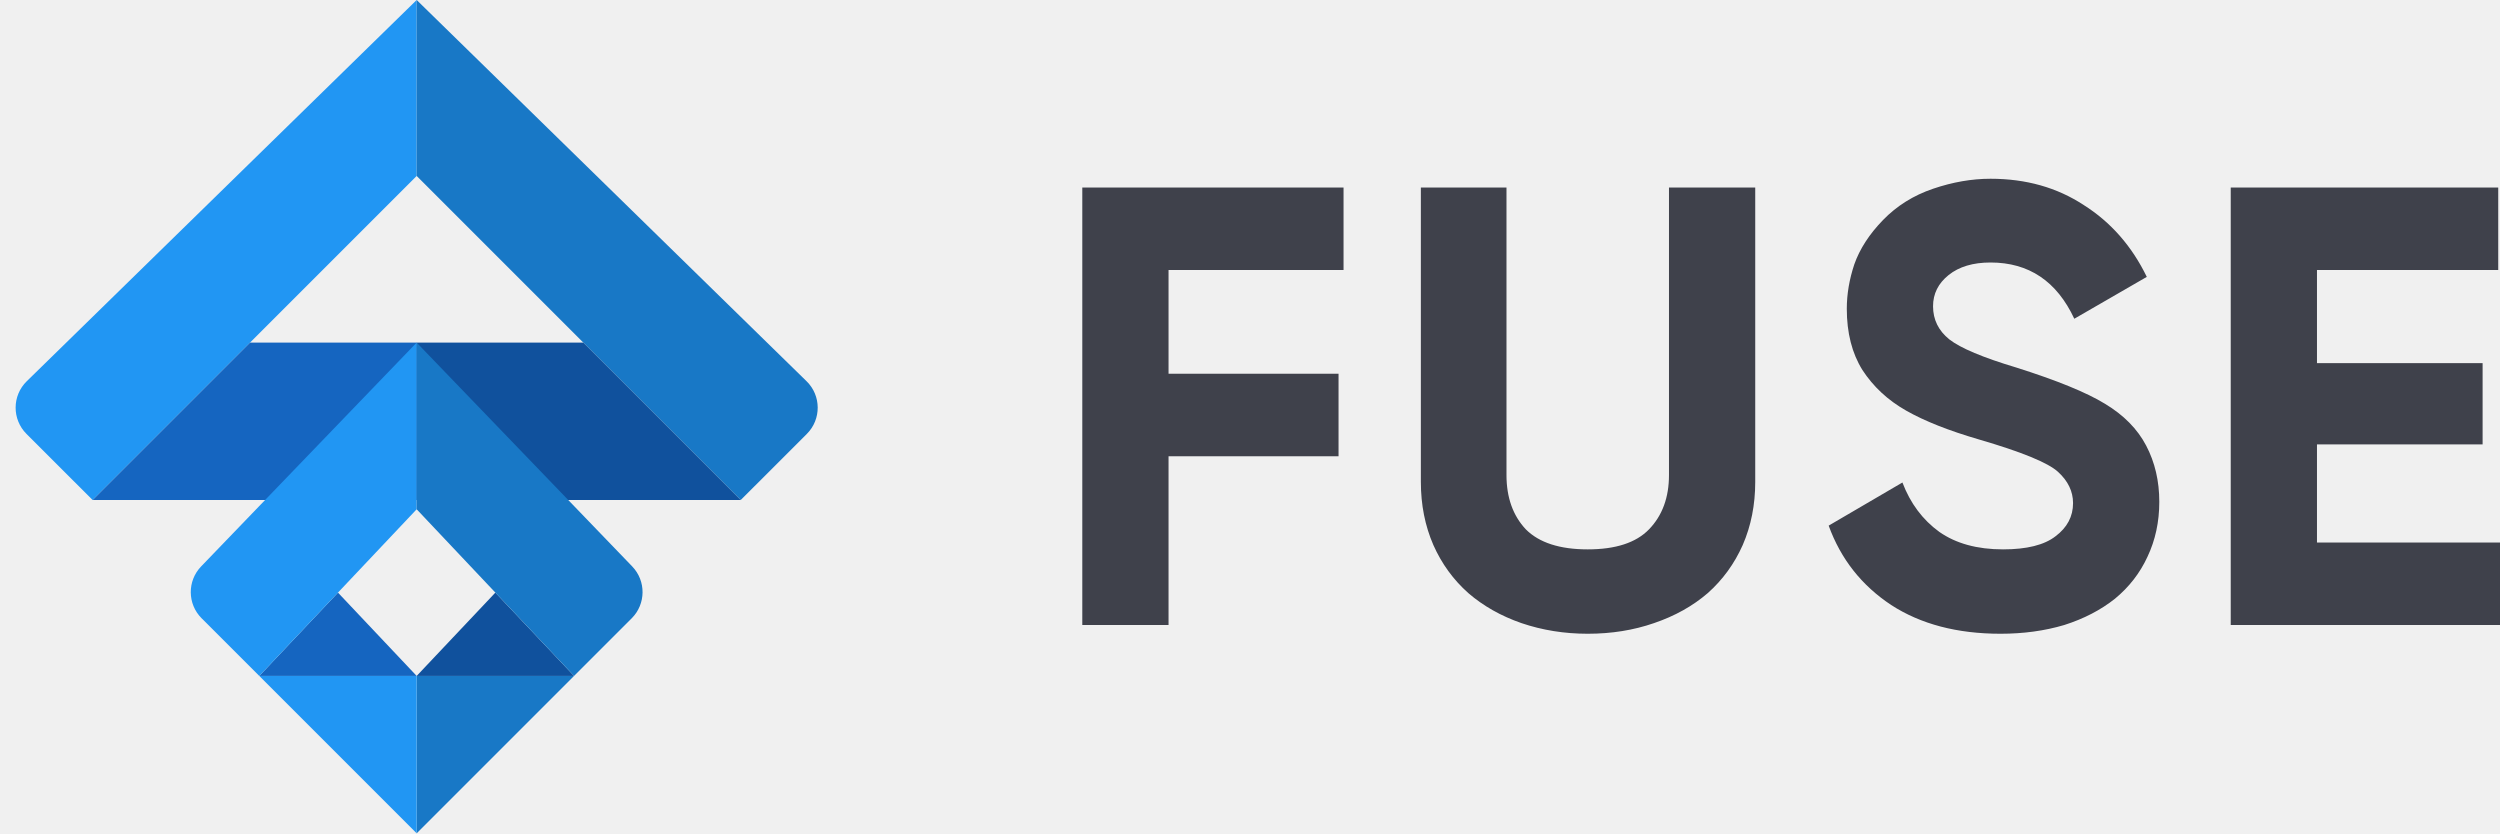
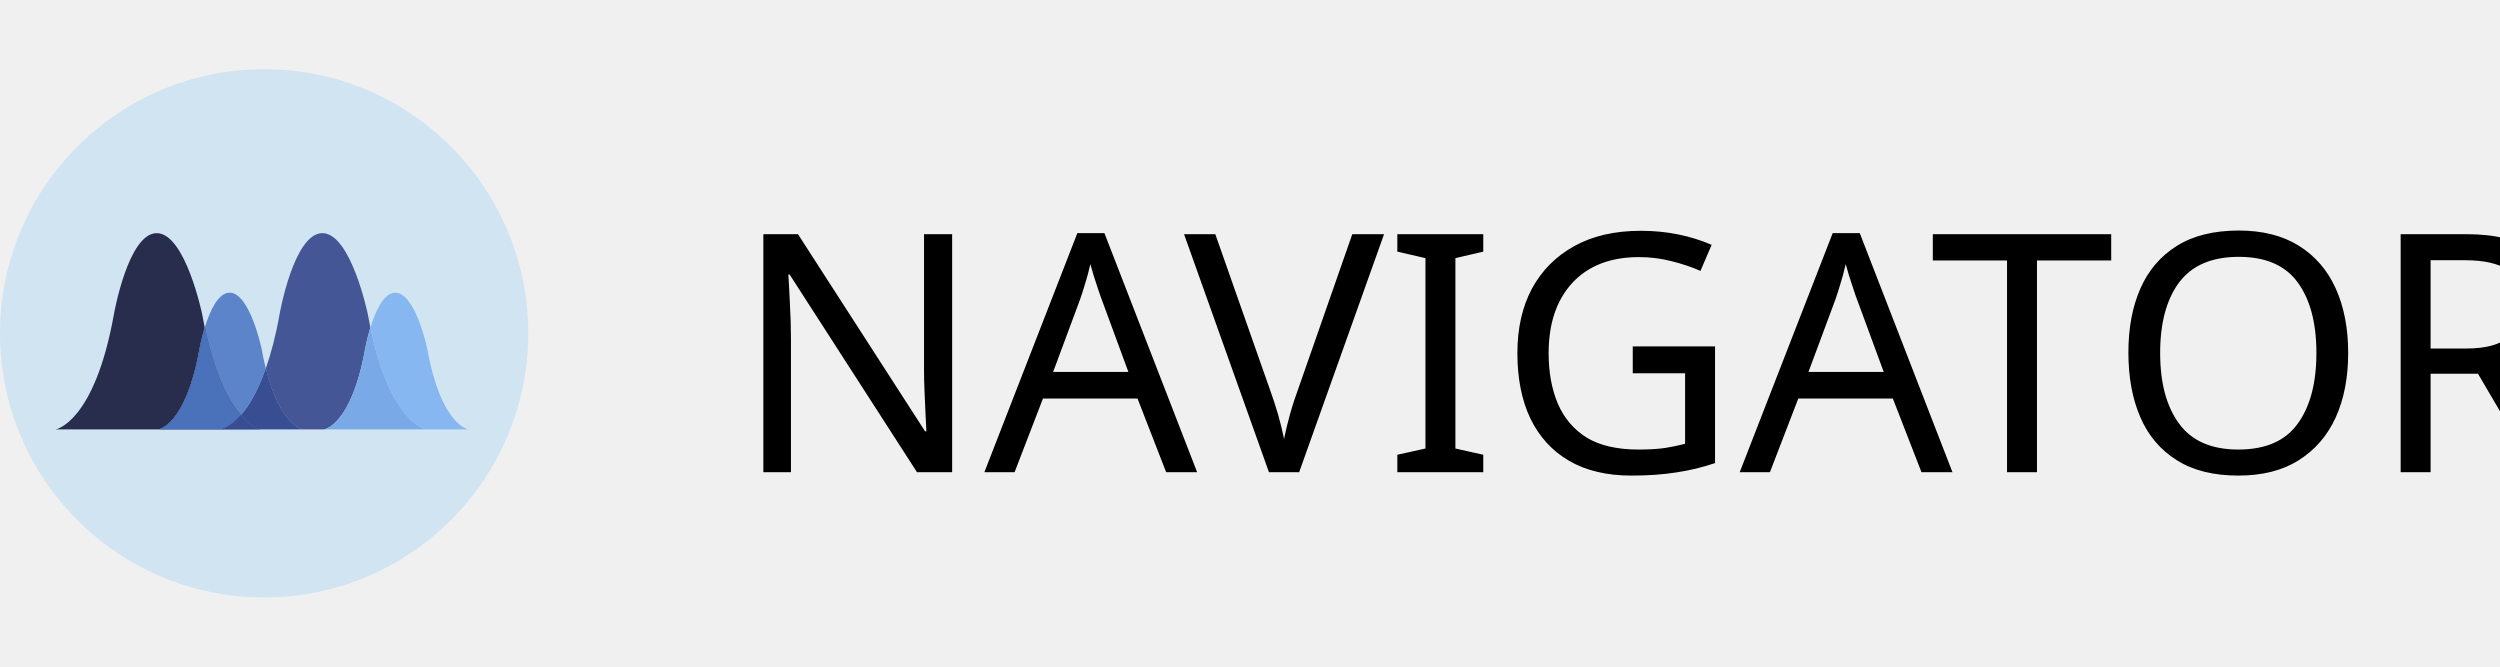
- <svg xmlns="http://www.w3.org/2000/svg" width="96" height="32" viewBox="0 0 96 32" fill="none">
-   <g clip-path="url(#clip0)">
-     <path d="M51.592 10.368H44.872V14.352H51.4V17.52H44.872V24H41.56V7.2H51.592V10.368ZM60.969 24.336C60.073 24.336 59.225 24.2 58.425 23.928C57.641 23.656 56.961 23.272 56.385 22.776C55.809 22.264 55.361 21.648 55.041 20.928C54.721 20.192 54.561 19.384 54.561 18.504V7.2H57.849V18.24C57.849 19.104 58.097 19.8 58.593 20.328C59.105 20.84 59.897 21.096 60.969 21.096C62.041 21.096 62.825 20.84 63.321 20.328C63.833 19.8 64.089 19.104 64.089 18.24V7.2H67.401V18.504C67.401 19.384 67.241 20.192 66.921 20.928C66.601 21.648 66.153 22.264 65.577 22.776C65.001 23.272 64.313 23.656 63.513 23.928C62.729 24.2 61.881 24.336 60.969 24.336ZM76.821 24.336C75.157 24.336 73.757 23.968 72.621 23.232C71.485 22.48 70.685 21.464 70.221 20.184L73.053 18.528C73.357 19.328 73.829 19.96 74.469 20.424C75.109 20.872 75.925 21.096 76.917 21.096C77.829 21.096 78.501 20.928 78.933 20.592C79.381 20.256 79.605 19.832 79.605 19.32C79.605 18.872 79.413 18.472 79.029 18.12C78.645 17.768 77.629 17.352 75.981 16.872C74.829 16.536 73.901 16.168 73.197 15.768C72.493 15.368 71.933 14.848 71.517 14.208C71.117 13.568 70.917 12.784 70.917 11.856C70.917 11.296 71.013 10.728 71.205 10.152C71.413 9.56 71.781 8.992 72.309 8.448C72.837 7.904 73.477 7.504 74.229 7.248C74.981 6.992 75.717 6.864 76.437 6.864C77.797 6.864 78.989 7.2 80.013 7.872C81.053 8.528 81.861 9.448 82.437 10.632L79.653 12.24C78.981 10.8 77.909 10.08 76.437 10.08C75.765 10.08 75.229 10.24 74.829 10.56C74.429 10.88 74.229 11.28 74.229 11.76C74.229 12.272 74.437 12.696 74.853 13.032C75.285 13.368 76.141 13.728 77.421 14.112C78.989 14.608 80.125 15.072 80.829 15.504C81.549 15.936 82.077 16.472 82.413 17.112C82.749 17.752 82.917 18.472 82.917 19.272C82.917 20.04 82.765 20.744 82.461 21.384C82.173 22.008 81.757 22.544 81.213 22.992C80.669 23.424 80.021 23.76 79.269 24C78.517 24.224 77.701 24.336 76.821 24.336ZM88.972 20.832H96.052V24H85.66V7.2H95.932V10.368H88.972V13.944H95.332V17.064H88.972V20.832Z" fill="#3F414B" />
-     <path d="M16 6.756V0L1.028 14.639C0.462 15.192 0.457 16.102 1.017 16.662L3.556 19.2" fill="#2196F3" />
-     <path d="M16 6.756V0L30.972 14.639C31.538 15.192 31.543 16.102 30.983 16.662L28.444 19.2" fill="#1878C6" />
-     <path d="M3.556 19.2L9.6 13.156H16V19.2" fill="#1565C0" />
-     <path d="M28.444 19.2L22.4 13.156H16V19.2" fill="#10519D" />
-     <path d="M16 25.956H9.956L12.978 22.756L16 25.956Z" fill="#1565C0" />
-     <path d="M16 32L22.044 25.956L16 25.956V32Z" fill="#1878C6" />
-     <path d="M16 32L9.956 25.956H16V32Z" fill="#2196F3" />
-     <path d="M16 25.956H22.044L19.022 22.756L16 25.956Z" fill="#10519D" />
-     <path d="M7.724 21.75C7.186 22.308 7.194 23.194 7.742 23.742L9.956 25.956L16 19.556V13.156" fill="#2196F3" />
-     <path d="M24.276 21.75C24.814 22.308 24.806 23.194 24.258 23.742L22.044 25.956L16 19.556V13.156" fill="#1878C6" />
-   </g>
+ <svg xmlns="http://www.w3.org/2000/svg" width="150" height="40" fill="none">
  <defs>
    <clipPath id="clip0">
-       <rect width="96" height="32" fill="white" />
+       <rect id="svg_1" fill="white" height="32" width="96" />
    </clipPath>
  </defs>
+   <g>
+     <g stroke="null" id="svg_2">
+       <path stroke="null" fill="#D0E4F2" d="m0,20c0,-8.751 7.097,-15.848 15.848,-15.848s15.848,7.097 15.848,15.848s-7.097,15.848 -15.848,15.848s-15.848,-7.097 -15.848,-15.848z" id="svg_4" />
+       <path stroke="null" fill="#282D4D" d="m11.971,20.92c0,0 0.102,-0.581 0.313,-1.265c-0.057,-0.268 -0.109,-0.543 -0.16,-0.83c0,0 -1.009,-4.836 -2.721,-4.836c-1.706,0 -2.562,4.836 -2.562,4.836c-1.163,6.528 -3.494,6.937 -3.494,6.937l6.158,0c0.006,0 1.648,-0.243 2.466,-4.842z" id="svg_5" />
+       <path stroke="null" fill="#5B84CB" d="m15.951,22.121c-0.089,-0.364 -0.179,-0.76 -0.256,-1.201c0,0 -0.709,-3.36 -1.916,-3.36c-0.703,0 -1.201,1.143 -1.495,2.095c0.62,2.932 1.476,4.465 2.165,5.257c0.466,-0.53 1.009,-1.393 1.501,-2.792l0,0z" id="svg_6" />
+       <path stroke="null" fill="#16193B" opacity="0.9" d="m14.456,24.912c-0.69,-0.792 -1.552,-2.325 -2.165,-5.257c-0.211,0.683 -0.313,1.265 -0.313,1.265c-0.818,4.599 -2.466,4.842 -2.466,4.842l3.782,0c-0.006,0 0.505,-0.089 1.163,-0.85l-0,0z" id="svg_7" />
+       <path stroke="null" fill="#4A72BB" d="m14.456,24.912c-0.69,-0.792 -1.552,-2.325 -2.165,-5.257c-0.211,0.683 -0.313,1.265 -0.313,1.265c-0.818,4.599 -2.466,4.842 -2.466,4.842l3.782,0c-0.006,0 0.505,-0.089 1.163,-0.85l-0,0z" id="svg_8" />
+       <path stroke="null" fill="#445696" d="m21.91,20.92c0,0 0.102,-0.581 0.313,-1.265c-0.057,-0.268 -0.109,-0.543 -0.16,-0.83c0,0 -1.009,-4.836 -2.721,-4.836c-1.706,0 -2.562,4.836 -2.562,4.836c-0.236,1.341 -0.53,2.421 -0.837,3.296c0.862,3.443 2.21,3.641 2.21,3.641l1.297,0c0,0 1.642,-0.243 2.459,-4.842l-0,0z" id="svg_9" />
+       <path stroke="null" fill="#4E7AC7" opacity="0.9" d="m15.951,22.121c-0.492,1.399 -1.028,2.261 -1.495,2.792c0.658,0.754 1.163,0.843 1.163,0.843l2.536,0c0,0.006 -1.341,-0.192 -2.204,-3.635z" id="svg_10" />
+       <path stroke="null" fill="#394D92" d="m15.951,22.121c-0.492,1.399 -1.028,2.261 -1.495,2.792c0.658,0.754 1.163,0.843 1.163,0.843l2.536,0c0,0.006 -1.341,-0.192 -2.204,-3.635z" id="svg_11" />
+       <g stroke="null" id="svg_12">
+         <path stroke="null" fill="#16193B" d="m14.456,24.912c-0.658,0.754 -1.163,0.843 -1.163,0.843l2.332,0c-0.006,0.006 -0.511,-0.083 -1.169,-0.843z" id="svg_17" />
+       </g>
+       <g stroke="null" id="svg_13">
+         <path stroke="null" fill="#4E7AC7" d="m14.456,24.912c-0.658,0.754 -1.163,0.843 -1.163,0.843l2.332,0c-0.006,0.006 -0.511,-0.083 -1.169,-0.843z" id="svg_16" />
+       </g>
+       <g stroke="null" id="svg_14">
+         <path stroke="null" fill="#394D92" d="m14.456,24.912c-0.658,0.754 -1.163,0.843 -1.163,0.843l2.332,0c-0.006,0.006 -0.511,-0.083 -1.169,-0.843z" id="svg_15" />
+       </g>
+       <path stroke="null" fill="#87B7F0" d="m25.635,20.92c0,0 -0.709,-3.36 -1.916,-3.36c-0.703,0 -1.201,1.143 -1.495,2.095c1.207,5.73 3.334,6.107 3.334,6.107l2.536,0c0.006,0 -1.642,-0.243 -2.459,-4.842l0,0z" id="svg_19" />
+       <path stroke="null" fill="#79A9E7" d="m22.223,19.655c-0.211,0.683 -0.313,1.265 -0.313,1.265c-0.818,4.599 -2.466,4.842 -2.466,4.842l6.113,0c0,0 -2.127,-0.377 -3.334,-6.107z" id="svg_20" />
+       <g stroke="null" id="svg_21" />
+       <g stroke="null" id="svg_22" />
+       <g stroke="null" id="svg_23" />
+       <g stroke="null" id="svg_24" />
+       <g stroke="null" id="svg_25" />
+       <g stroke="null" id="svg_26" />
+       <g stroke="null" id="svg_27" />
+       <g stroke="null" id="svg_28" />
+       <g stroke="null" id="svg_29" />
+       <g stroke="null" id="svg_30" />
+       <g stroke="null" id="svg_31" />
+       <g stroke="null" id="svg_32" />
+       <g stroke="null" id="svg_33" />
+       <g stroke="null" id="svg_34" />
+       <g stroke="null" id="svg_35" />
+     </g>
+     <text style="cursor: move;" fill="#000000" x="43.865" y="28.333" id="svg_37" font-size="20" font-family="system-ui" text-anchor="start" xml:space="preserve" font-weight="normal">NAVIGATOR</text>
+   </g>
</svg>
